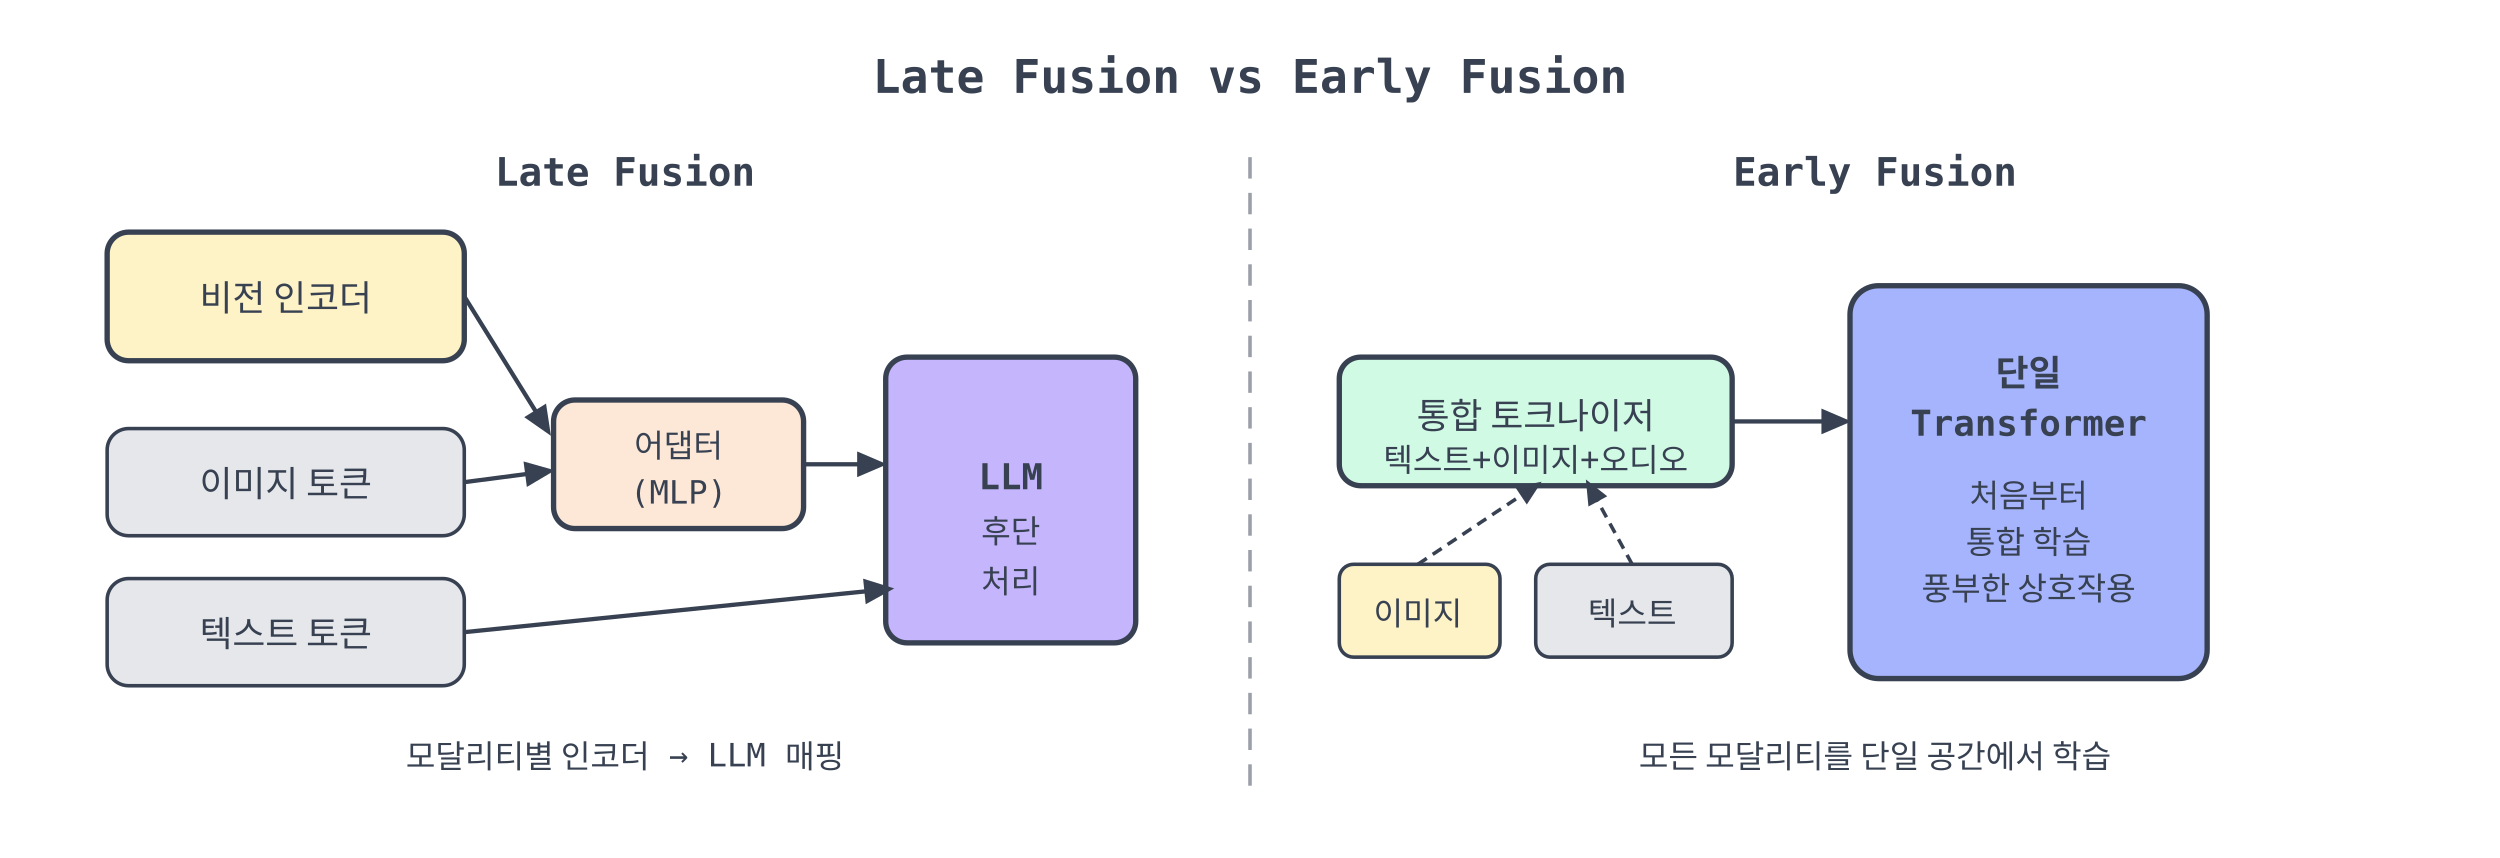
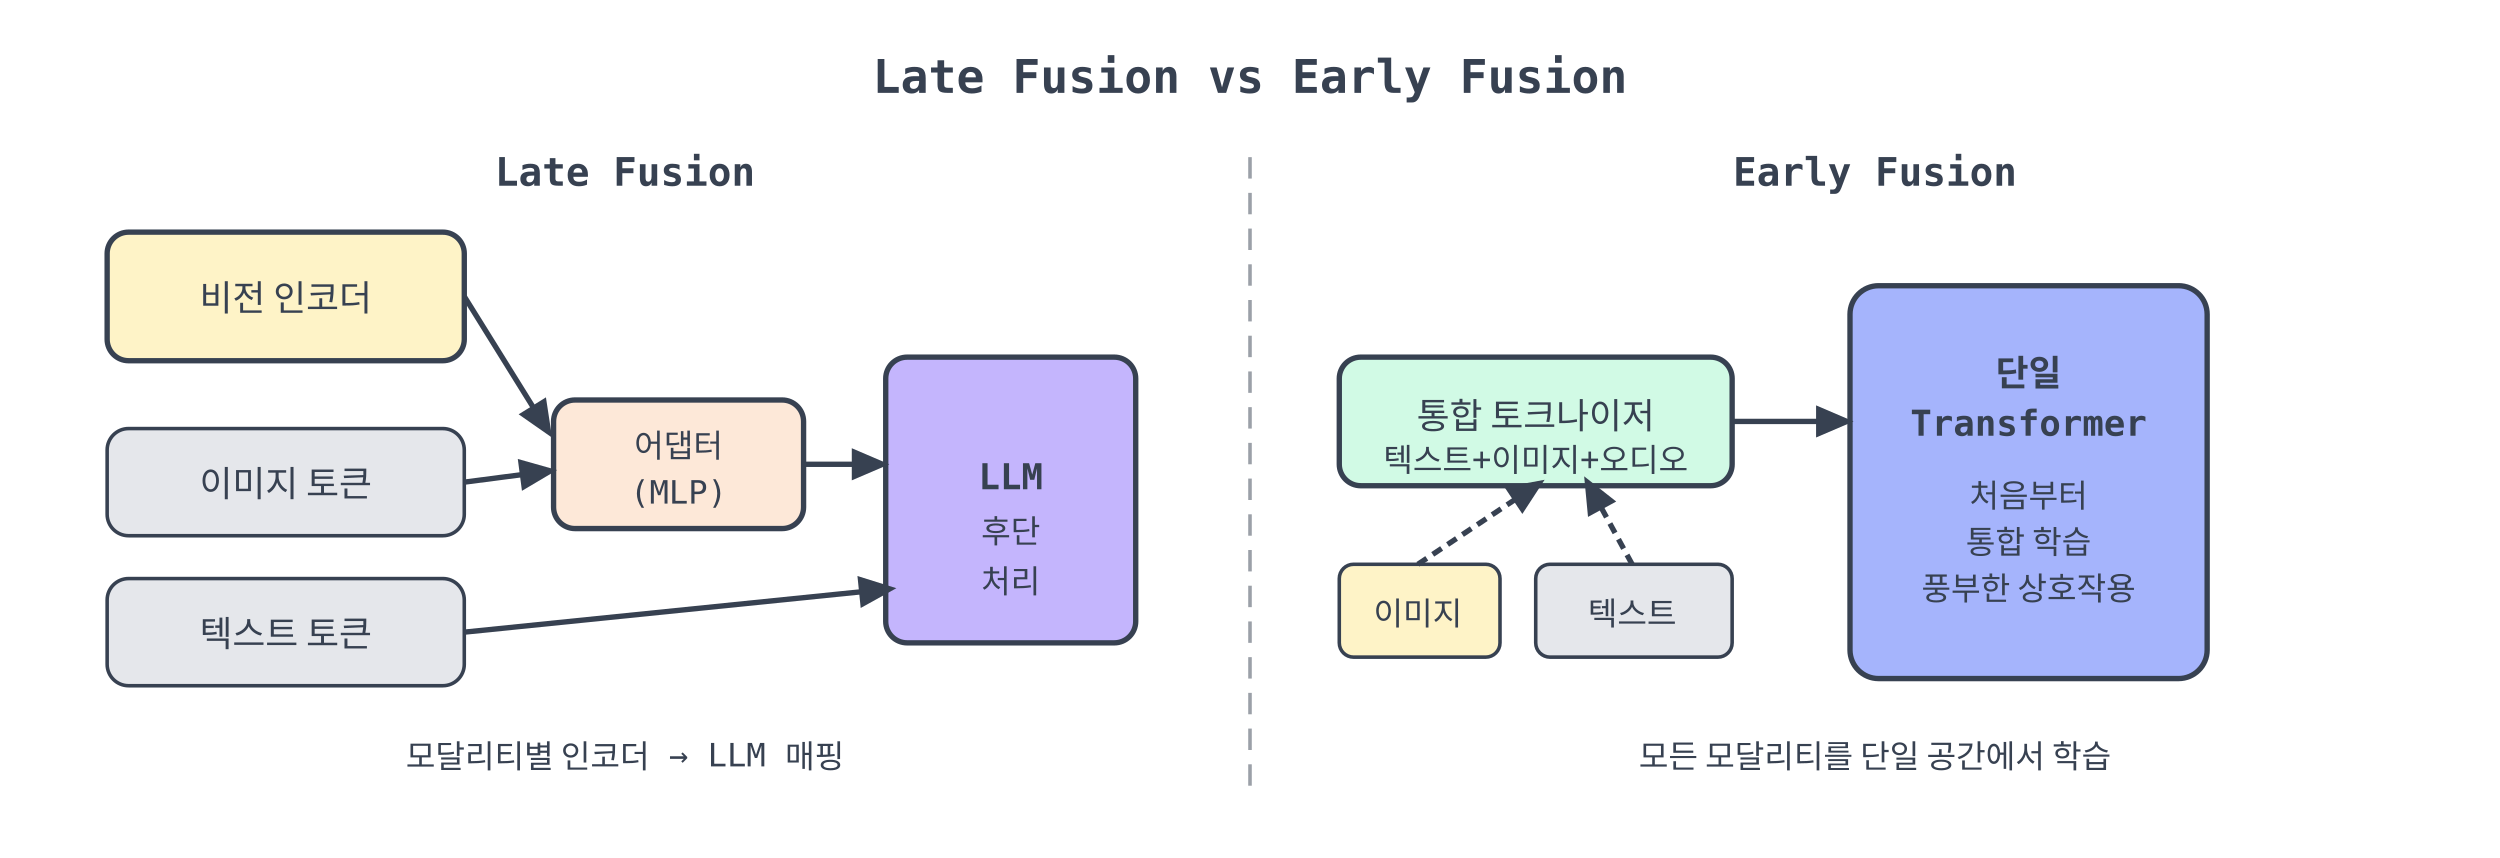
<svg xmlns="http://www.w3.org/2000/svg" viewBox="0 0 700 240" fill="none">
  <text x="350" y="26" text-anchor="middle" font-family="monospace" font-size="13" fill="#374151" font-weight="bold">Late Fusion vs Early Fusion</text>
  <text x="175" y="52" text-anchor="middle" font-family="monospace" font-size="11" fill="#374151" font-weight="bold">Late Fusion</text>
  <rect x="30" y="65" width="100" height="36" rx="6" fill="#FEF3C7" stroke="#374151" stroke-width="1.5" />
  <text x="80" y="87" text-anchor="middle" font-family="monospace" font-size="10" fill="#374151">비전 인코더</text>
  <rect x="30" y="120" width="100" height="30" rx="6" fill="#E5E7EB" stroke="#374151" stroke-width="1" />
  <text x="80" y="139" text-anchor="middle" font-family="monospace" font-size="10" fill="#374151">이미지 토큰</text>
  <rect x="30" y="162" width="100" height="30" rx="6" fill="#E5E7EB" stroke="#374151" stroke-width="1" />
  <text x="80" y="181" text-anchor="middle" font-family="monospace" font-size="10" fill="#374151">텍스트 토큰</text>
  <rect x="155" y="112" width="70" height="36" rx="6" fill="#FDE8D8" stroke="#374151" stroke-width="1.5" />
  <text x="190" y="128" text-anchor="middle" font-family="monospace" font-size="9" fill="#374151">어댑터</text>
  <text x="190" y="141" text-anchor="middle" font-family="monospace" font-size="9" fill="#374151">(MLP)</text>
  <rect x="248" y="100" width="70" height="80" rx="6" fill="#C4B5FD" stroke="#374151" stroke-width="1.5" />
  <text x="283" y="137" text-anchor="middle" font-family="monospace" font-size="10" fill="#374151" font-weight="bold">LLM</text>
  <text x="283" y="152" text-anchor="middle" font-family="monospace" font-size="9" fill="#374151">후단</text>
  <text x="283" y="166" text-anchor="middle" font-family="monospace" font-size="9" fill="#374151">처리</text>
-   <line x1="130" y1="83" x2="153" y2="120" stroke="#374151" stroke-width="1.2" marker-end="url(#bf)" />
-   <line x1="130" y1="135" x2="153" y2="132" stroke="#374151" stroke-width="1.2" marker-end="url(#bf)" />
-   <line x1="130" y1="177" x2="248" y2="165" stroke="#374151" stroke-width="1.2" marker-end="url(#bf)" />
-   <line x1="225" y1="130" x2="246" y2="130" stroke="#374151" stroke-width="1.2" marker-end="url(#bf)" />
+   <line x1="130" y1="83" x2="153" y2="120" stroke="#374151" stroke-width="1.5" marker-end="url(#bf)" />
+   <line x1="130" y1="135" x2="153" y2="132" stroke="#374151" stroke-width="1.5" marker-end="url(#bf)" />
+   <line x1="130" y1="177" x2="248" y2="165" stroke="#374151" stroke-width="1.5" marker-end="url(#bf)" />
+   <line x1="225" y1="130" x2="246" y2="130" stroke="#374151" stroke-width="1.5" marker-end="url(#bf)" />
  <line x1="350" y1="44" x2="350" y2="220" stroke="#374151" stroke-width="1" stroke-dasharray="6,4" opacity="0.5" />
  <text x="525" y="52" text-anchor="middle" font-family="monospace" font-size="11" fill="#374151" font-weight="bold">Early Fusion</text>
  <rect x="375" y="100" width="110" height="36" rx="6" fill="#D1FAE5" stroke="#374151" stroke-width="1.5" />
  <text x="430" y="120" text-anchor="middle" font-family="monospace" font-size="10" fill="#374151">통합 토크나이저</text>
  <text x="430" y="132" text-anchor="middle" font-family="monospace" font-size="9" fill="#374151">텍스트+이미지+오디오</text>
  <rect x="518" y="80" width="100" height="110" rx="8" fill="#A5B4FC" stroke="#374151" stroke-width="1.5" />
  <text x="568" y="108" text-anchor="middle" font-family="monospace" font-size="10" fill="#374151" font-weight="bold">단일</text>
  <text x="568" y="122" text-anchor="middle" font-family="monospace" font-size="10" fill="#374151" font-weight="bold">Transformer</text>
  <text x="568" y="142" text-anchor="middle" font-family="monospace" font-size="9" fill="#374151">처음부터</text>
  <text x="568" y="155" text-anchor="middle" font-family="monospace" font-size="9" fill="#374151">통합 학습</text>
  <text x="568" y="168" text-anchor="middle" font-family="monospace" font-size="9" fill="#374151">풍부한 상호작용</text>
  <rect x="375" y="158" width="45" height="26" rx="4" fill="#FEF3C7" stroke="#374151" stroke-width="1" />
  <text x="397" y="175" text-anchor="middle" font-family="monospace" font-size="9" fill="#374151">이미지</text>
  <rect x="430" y="158" width="55" height="26" rx="4" fill="#E5E7EB" stroke="#374151" stroke-width="1" />
  <text x="457" y="175" text-anchor="middle" font-family="monospace" font-size="9" fill="#374151">텍스트</text>
-   <line x1="485" y1="118" x2="516" y2="118" stroke="#374151" stroke-width="1.2" marker-end="url(#bf)" />
-   <line x1="397" y1="158" x2="430" y2="136" stroke="#374151" stroke-width="1" stroke-dasharray="3,2" marker-end="url(#bf)" />
-   <line x1="457" y1="158" x2="445" y2="136" stroke="#374151" stroke-width="1" stroke-dasharray="3,2" marker-end="url(#bf)" />
+   <line x1="485" y1="118" x2="516" y2="118" stroke="#374151" stroke-width="1.5" marker-end="url(#bf)" />
+   <line x1="397" y1="158" x2="430" y2="136" stroke="#374151" stroke-width="1.5" stroke-dasharray="3,2" marker-end="url(#bf)" />
+   <line x1="457" y1="158" x2="445" y2="136" stroke="#374151" stroke-width="1.5" stroke-dasharray="3,2" marker-end="url(#bf)" />
  <text x="175" y="215" text-anchor="middle" font-family="monospace" font-size="9" fill="#374151">모달리티별 인코더 → LLM 매핑</text>
  <text x="525" y="215" text-anchor="middle" font-family="monospace" font-size="9" fill="#374151">모든 모달리티를 단일 공간에서 학습</text>
  <defs>
    <marker id="bf" markerWidth="7" markerHeight="7" refX="5" refY="3" orient="auto">
      <path d="M0,0 L0,6 L7,3 z" fill="#374151" />
    </marker>
  </defs>
</svg>
